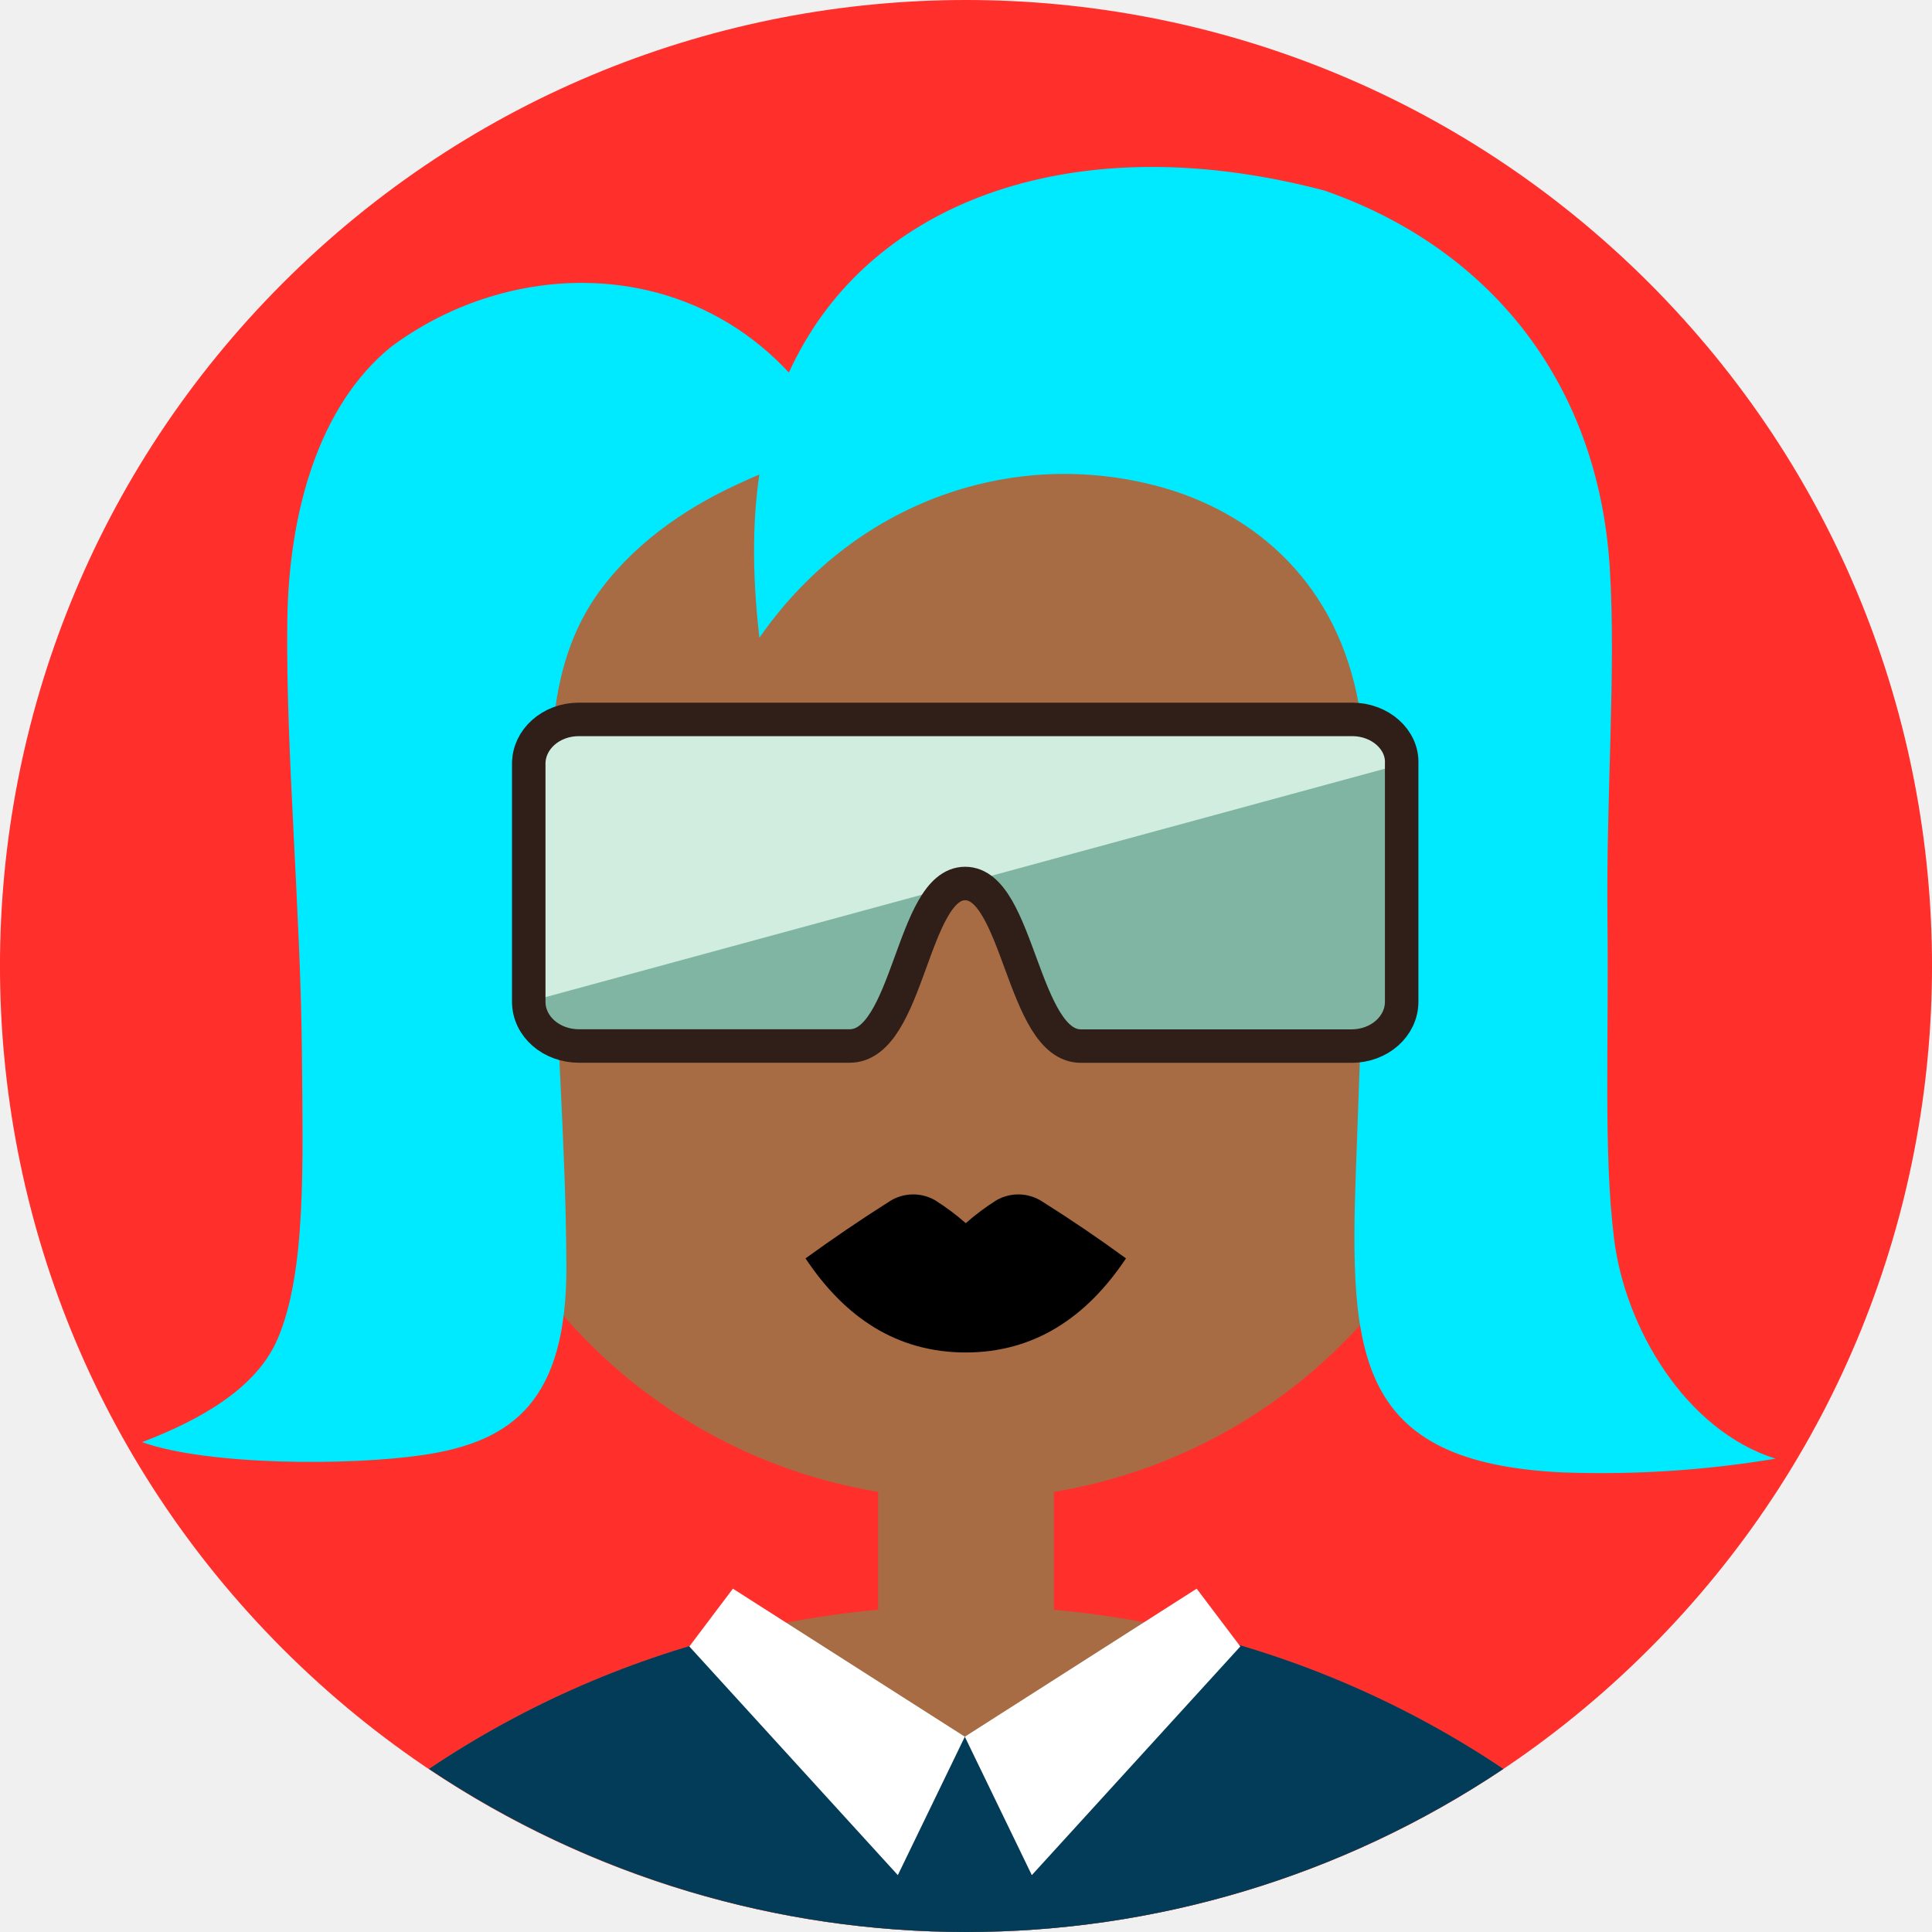
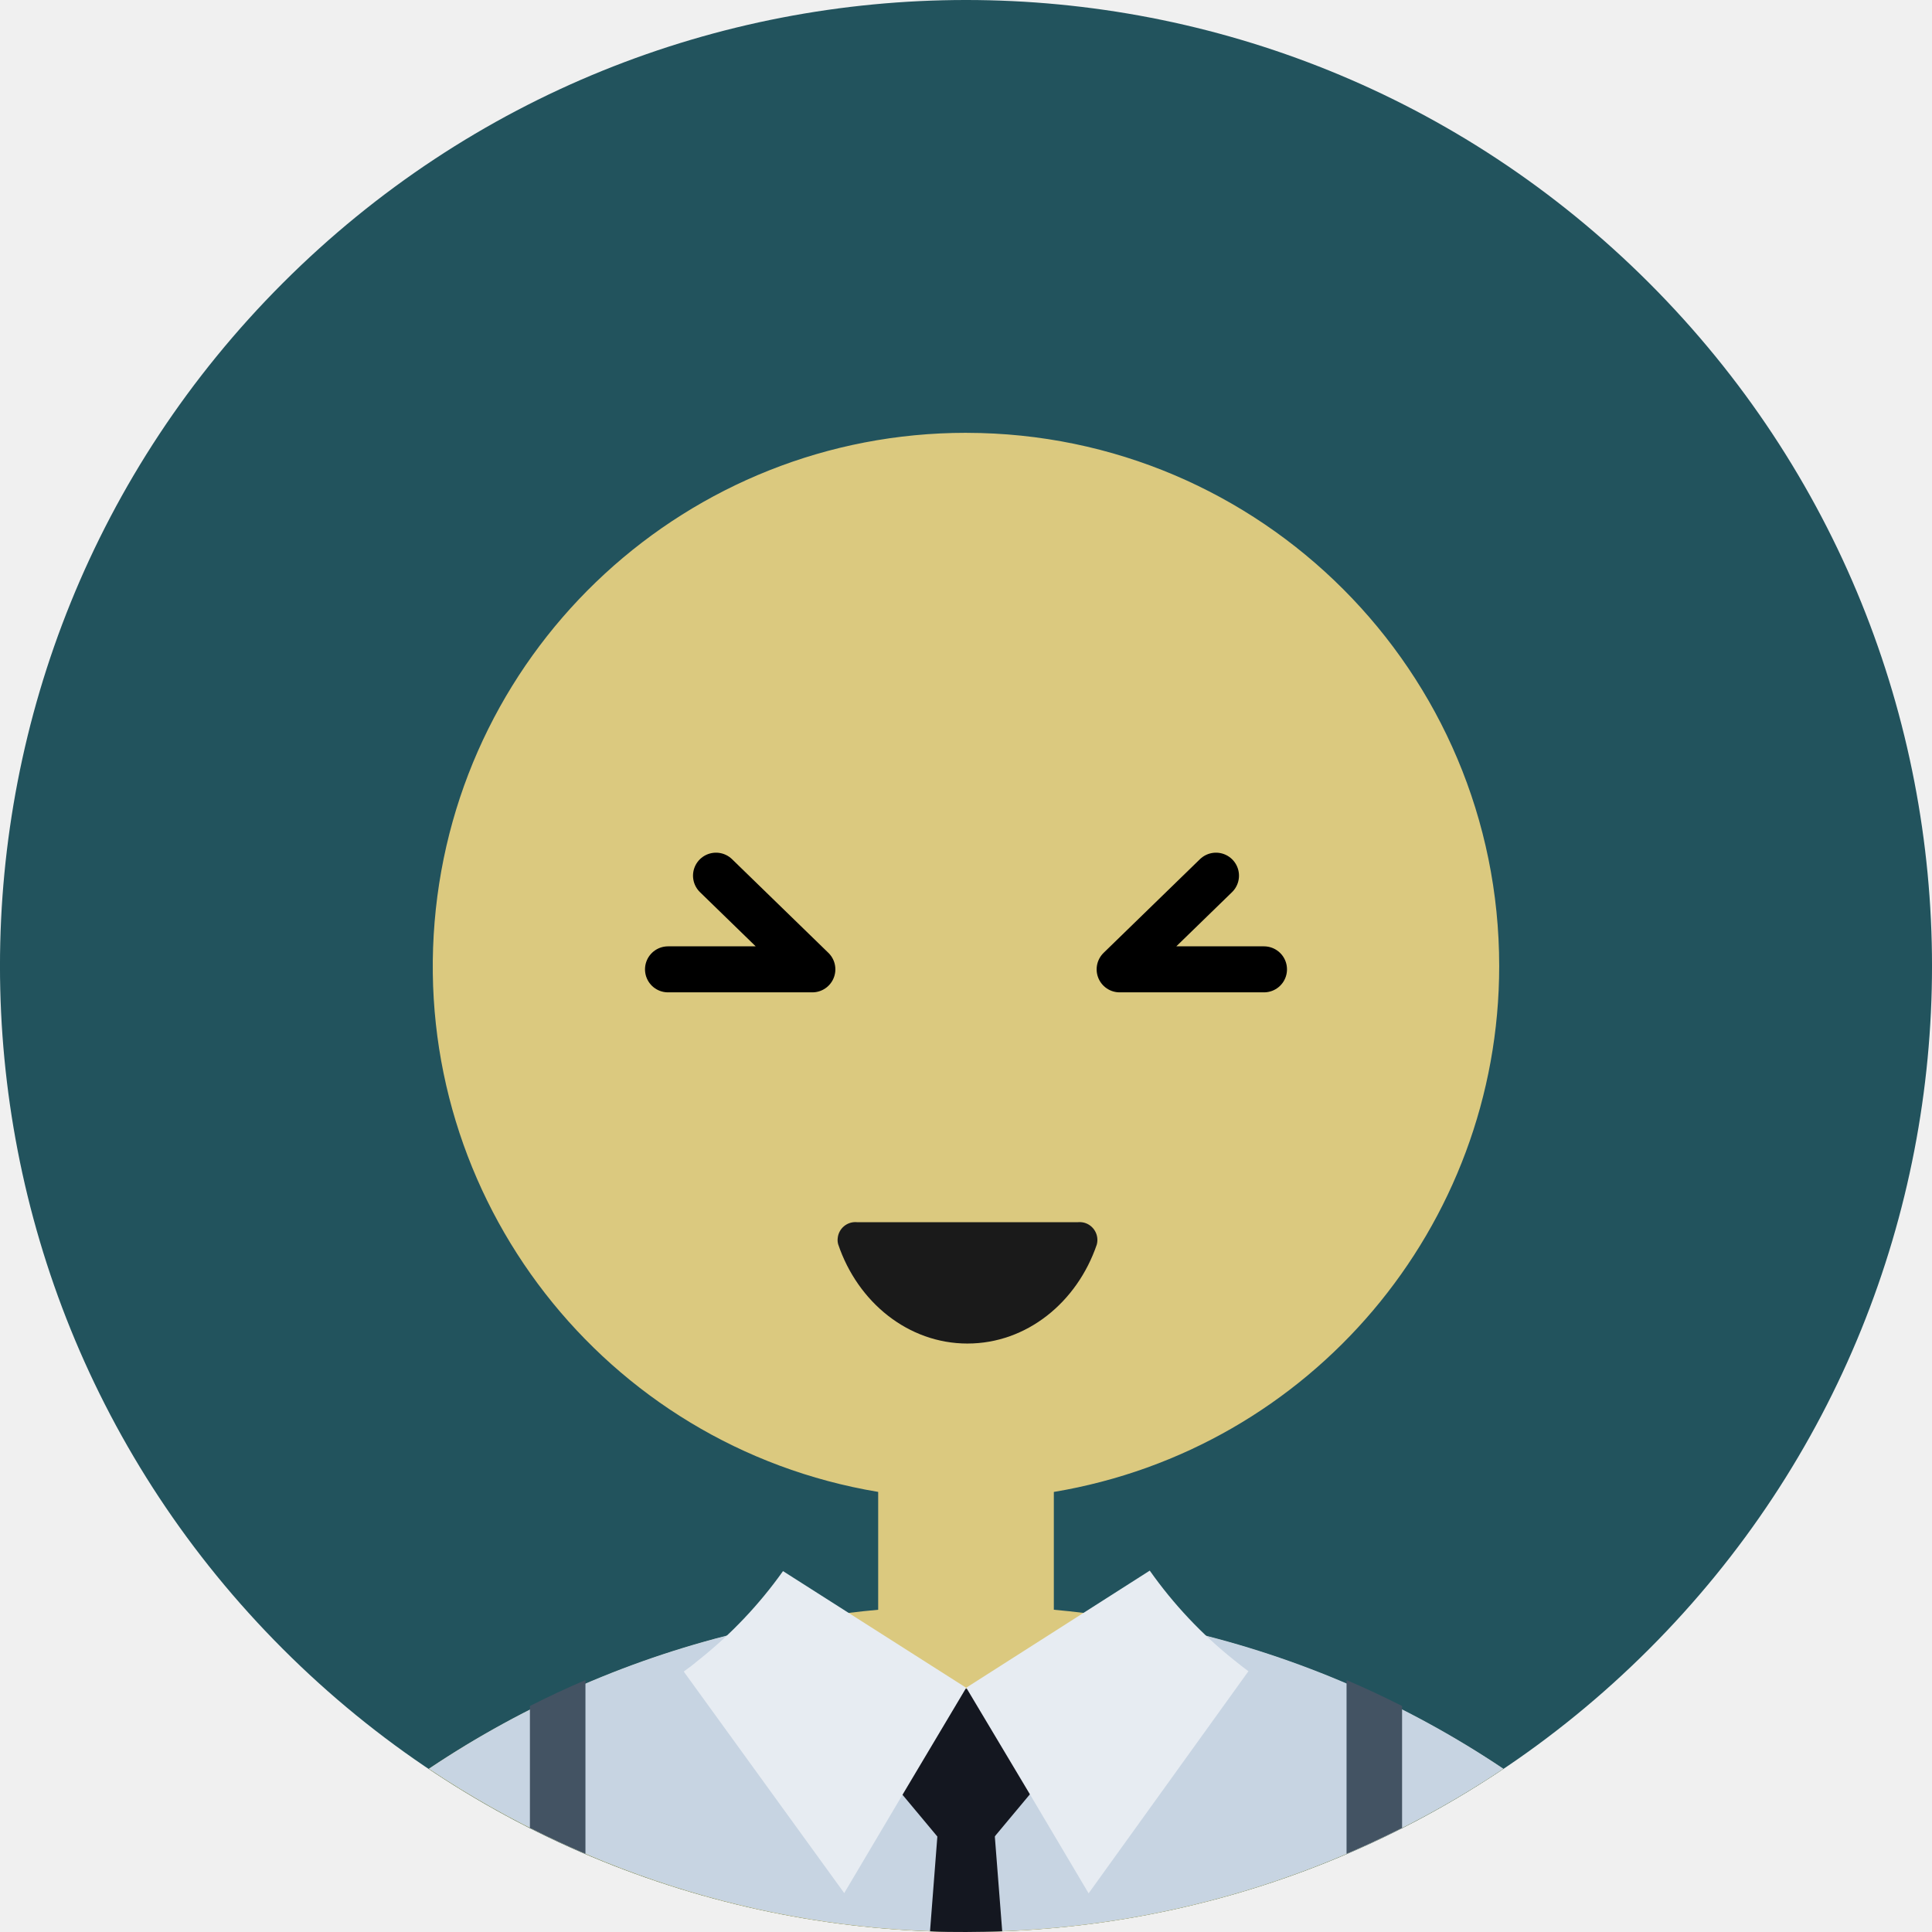
<svg xmlns="http://www.w3.org/2000/svg" viewBox="0 0 231 231">
-   <path d="M33.83,33.83a115.5,115.5,0,1,1,0,163.34,115.49,115.49,0,0,1,0-163.34Z" style="fill:#ff2f2b" />
-   <path d="m115.5 51.75a63.75 63.75 0 0 0-10.5 126.63v14.09a115.5 115.5 0 0 0-53.729 19.027 115.5 115.5 0 0 0 128.46 0 115.5 115.5 0 0 0-53.729-19.029v-14.084a63.75 63.75 0 0 0 53.25-62.881 63.75 63.75 0 0 0-63.65-63.75 63.75 63.75 0 0 0-0.1 0z" style="fill:#a76c44" />
-   <path d="m141.75 195a114.79 114.79 0 0 1 38 16.5 115.53 115.53 0 0 1-128.46 0 114.79 114.79 0 0 1 38-16.5l13.85 13.85v-1.2h17.86v3.1h5z" style="fill:#033c58" />
-   <polygon points="115.36 207.65 123.37 224.2 148.3 196.86 143.08 189.95" style="fill:#fff" />
-   <polygon points="115.36 207.65 107.35 224.2 82.42 196.86 87.63 189.95" style="fill:#fff" />
-   <path d="m69.834 33.826c-8.2-0.063-16.444 2.675-23.152 7.704-8.53 6.99-12.159 19.61-12.329 32.68-0.204 15.476 1.609 34.752 1.746 51.915 0.104 13.047 0.535 25.984-2.92 33.995-2.499 5.81-9.095 9.601-16.196 12.311 7.96 2.83 25.009 2.809 33.58 1.539 10.8-1.59 17.238-6.529 17.159-22.699-0.091-15.93-1.389-29.23-1.559-45.83-0.321-11.983-1.569-24.291 4.977-33.987 4.214-6.127 10.452-10.521 17.116-13.588 3.929-1.857 8.038-3.308 12.263-4.33-6.872-13.574-18.732-19.618-30.687-19.709z" style="fill:#00eaff" />
-   <path d="m90.8 76.246c11.918-17.125 31.996-23.218 49.743-17.488 11.81 3.95 20.692 13.389 22.313 28.237 0.511 6.21 0.634 12.445 0.37 18.67-0.24 11.2-0.729 23.82-1.099 34.08-0.82 22.43 0.059 35.1 24.589 36.3 8.563 0.321 17.137-0.228 25.59-1.641h-0.02c-10.74-3.38-17.98-15.609-19.3-26.289-1.29-10.41-0.61-23.43-0.79-38.091-0.17-14.96 1.04-29.819 0.28-42.089-1.414-22.777-14.947-38.505-34.126-45.152-27.813-7.35-51.083 0.091-61.672 17.343-5.47 8.911-7.741 20.07-5.879 36.121z" style="fill:#00eaff" />
-   <path d="m161.73 86.016h-92.51c-3.37 0-6 2.4-6 5.3v28.45c0 3 2.74 5.3 6 5.3h32.36c7.09 0 7.44-19.43 13.82-19.43s6.88 19.44 13.83 19.44h32.36c3.37 0 6-2.4 6-5.3v-28.46c0.14-2.9-2.6-5.3-5.9-5.3z" style="fill:#7fb5a2" />
-   <path d="m161.73 86.016h-92.51c-3.37 0-6 2.4-6 5.3v28.45l104.55-28.45c0-2.9-2.74-5.3-6-5.3z" style="fill:#d1eddf" />
-   <path d="m161.73 86.016h-92.51c-3.37 0-6 2.4-6 5.3v28.45c0 3 2.74 5.3 6 5.3h32.36c7.09 0 7.44-19.43 13.82-19.43s6.88 19.44 13.83 19.44h32.36c3.37 0 6-2.4 6-5.3v-28.46c0.14-2.9-2.6-5.3-5.9-5.3z" style="fill:none;stroke-linecap:round;stroke-linejoin:round;stroke-width:4.003px;stroke:#301e19" />
-   <path d="m115.5 161.71c-8.24 0-14.46-4.15-19.19-11.25 3.37-2.44 6.51-4.57 10-6.79a5.25 5.25 0 0 1 5.48-0.17 28.19 28.19 0 0 1 3.68 2.75 28.19 28.19 0 0 1 3.68-2.75 5.25 5.25 0 0 1 5.48 0.17c3.52 2.22 6.66 4.35 10 6.79-4.74 7.1-11 11.25-19.19 11.25z" style="fill:#000" />
+   <path d="M33.83,33.83a115.5,115.5,0,1,1,0,163.34,115.49,115.49,0,0,1,0-163.34Z" style="fill:#22535d" />
+   <path d="m115.5 51.75a63.75 63.75 0 0 0-10.5 126.63v14.09a115.5 115.5 0 0 0-53.729 19.027 115.5 115.5 0 0 0 128.46 0 115.5 115.5 0 0 0-53.729-19.029v-14.084a63.75 63.75 0 0 0 53.25-62.881 63.75 63.75 0 0 0-63.65-63.75 63.75 63.75 0 0 0-0.1 0z" style="fill:#dbc97f" />
+   <path d="m141.75 194.98a114.79 114.78 0 0 1 38 16.498 115.53 115.52 0 0 1-128.46 0 114.79 114.78 0 0 1 38-16.498l15.71 15.748h21z" style="fill:#c7d4e2" />
+   <path d="m70 200.88v20.77c-2.22-0.953-4.4-1.97-6.54-3.05h-0.101v-14.621c2.17-1.1 4.39-2.14 6.64-3.1z" style="fill:#435363" />
+   <path d="m161 200.88v20.77c1.9-0.81 3.77-1.68 5.62-2.59l0.099-0.049 0.82-0.41h0.101v-14.621c-2.17-1.1-4.39-2.14-6.64-3.1z" style="fill:#435363" />
+   <polygon transform="matrix(1 0 0 .99987 4e-5 -3e-5)" points="97.32 201.93 115.5 223.72 133.68 201.93" style="fill:#141720" />
+   <path d="m111.2 230.88 1.31-16.908c0.33 1.28 5.64 1.28 6 0l1.32 16.938c-1.43 0.049-2.86 0.089-4.3 0.089s-2.87 0-4.3-0.089z" style="fill:#141720" />
+   <path d="m115.49 201.79v0.069l-7.55 12.678-7 11.809-19.19-26.487c0.61-0.43 1.22-0.9 1.8-1.39a52 51.993 0 0 0 10.07-10.619l21.79 13.878z" style="fill:#e7ecf2" />
+   <path d="m149.24 199.86-19.08 26.517-7-11.809-7.57-12.678-0.059-0.101 21.94-13.998a52.21 52.203 0 0 0 10.08 10.699c0.58 0.47 1.15 0.92 1.73 1.34z" style="fill:#e7ecf2" />
+   <path d="m169.65 90.998c3.137 11.94 4.937 36.484-3.412 58.213l5.129 3.116c10.044-15.199 14.959-39.163 13.943-61.33z" style="fill:none" />
+   <path d="m45.081 90.989c-0.881 4.93-0.875 14.953-0.15 21.75 2.132 19.98 16.671 42.505 16.671 42.505l5.735-4.433s-13.244-31.348-6.057-52.751c0.521-1.552 0.956-2.916 1.346-4.184z" style="fill:none" />
+   <path d="m117 3.488c-8.214-0.199-19.13 7.933-18.494 9.352 1.621 3.619 11.176 22.55 11.889 23.963h10.148c2.602-6.31 11.32-26.531 11.32-26.531s-4.138-4.138-12.416-6.438c-0.776-0.216-1.598-0.325-2.447-0.346z" style="fill:none" />
+   <path d="m115.95 4.543c-3.156 0-6.312 0.575-9.216 1.715-5.808 2.282-10.532 6.808-12.779 12.245v-5e-3c-1.817 4.397-2.023 9.344-0.581 13.857 0.694 2.169 1.769 4.23 3.153 6.097h38.893c0.71-0.958 1.344-1.964 1.879-3.014 2.681-5.267 2.93-11.542 0.673-16.975-2.257-5.434-6.989-9.952-12.802-12.224-2.906-1.133-6.063-1.699-9.22-1.696z" style="fill:none" />
+   <path d="m92.512 28.125c0.134 1.432 0.419 2.851 0.86 4.231 1.443 4.513 4.528 8.565 8.641 11.353 4.114 2.787 9.231 4.291 14.336 4.216 5.105-0.076 10.168-1.733 14.181-4.642 2.875-2.083 5.213-4.793 6.766-7.845 1.2-2.359 1.909-4.919 2.127-7.516-15.037-2.641-31.421-3.467-46.912 0.203z" style="fill:none" />
+   <path d="m34.426 90.63c14.714 4.078 22.683 6.409 45.254 7.426 2.532-18.185 4.669-28.672 10.023-38.352 3.203 13.403 3.835 25.22 2.911 42.253l11.172-0.232c1.471-11.886 3.899-29.213 2.164-42.021 10.416 12.631 11.373 23.624 13.077 39.726 30.174-0.76 59.808-4.512 77.845-10.128-10.76-38.608-41.475-55.66-80.38-56.104-38.182-0.451-74.543 22.405-82.065 57.432z" style="fill:none" />
+   <path d="m145.39 104.7-11.52 11.2h17.26m-65.52-11.2 11.52 11.2h-17.26" style="fill:none;stroke-linecap:round;stroke-linejoin:round;stroke-width:5.5px;stroke:#000" />
+   <path d="m115.68 160.64c7.08 0 13.11-4.93 15.46-11.84a2.14 2.14 0 0 0-1.51-2.61 2.3 2.3 0 0 0-0.74-0.059h-26.42a2.12 2.12 0 0 0-2.31 1.91 1.85 1.85 0 0 0 0.059 0.74c2.34 6.93 8.38 11.86 15.46 11.86z" style="fill:#1a1a1a" />
</svg>
